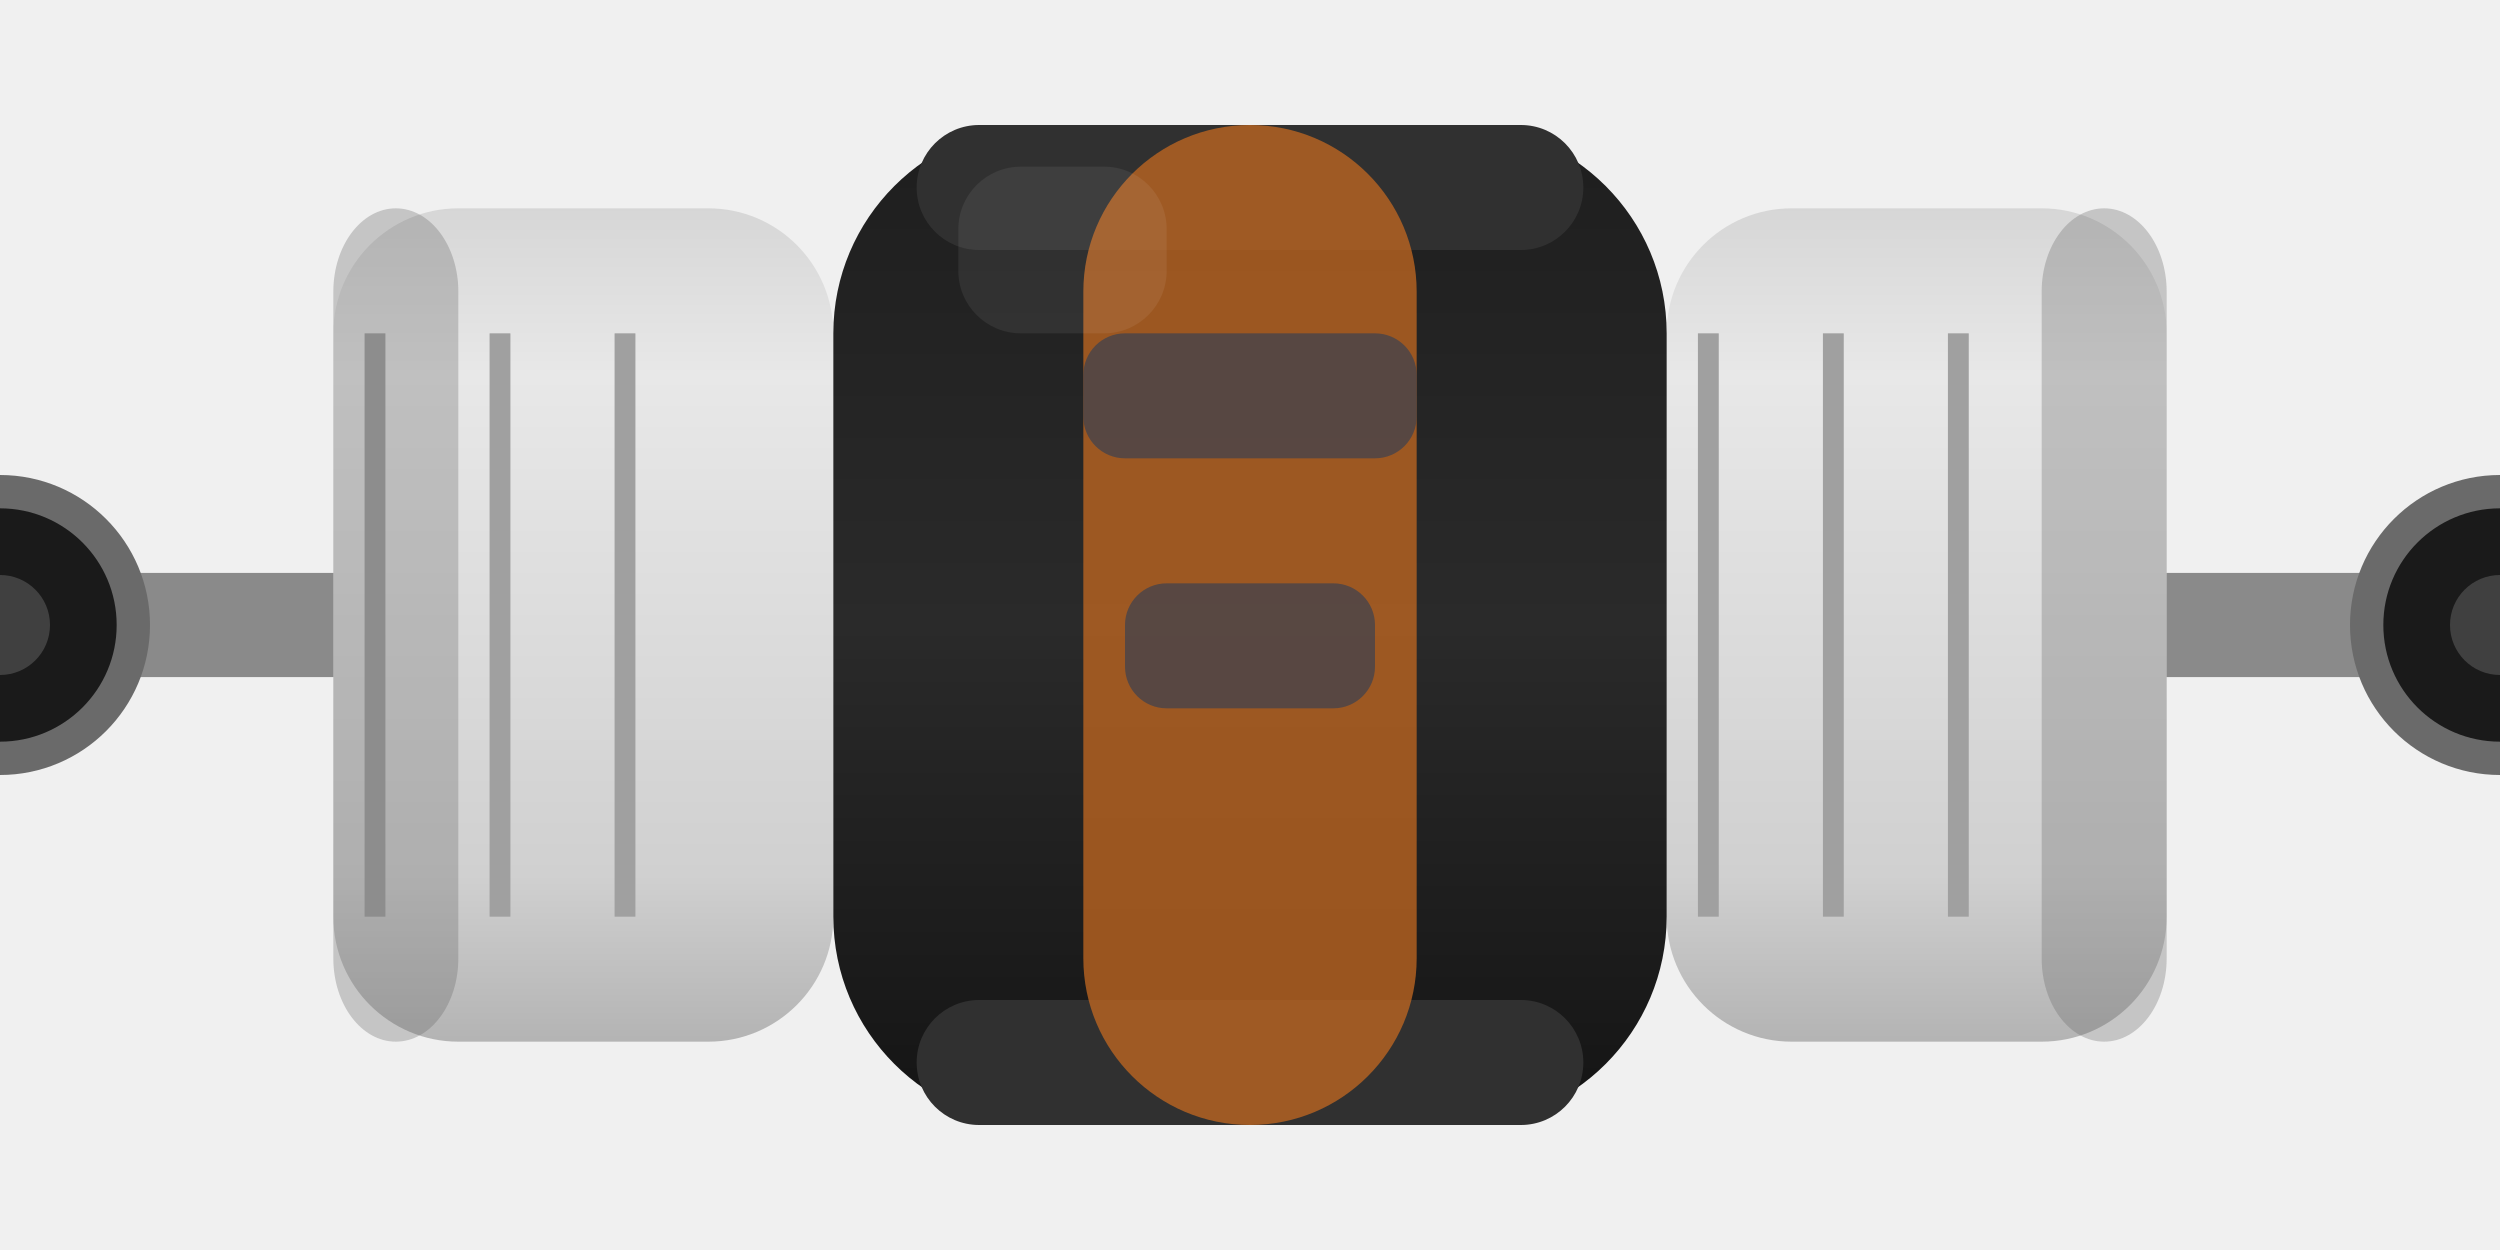
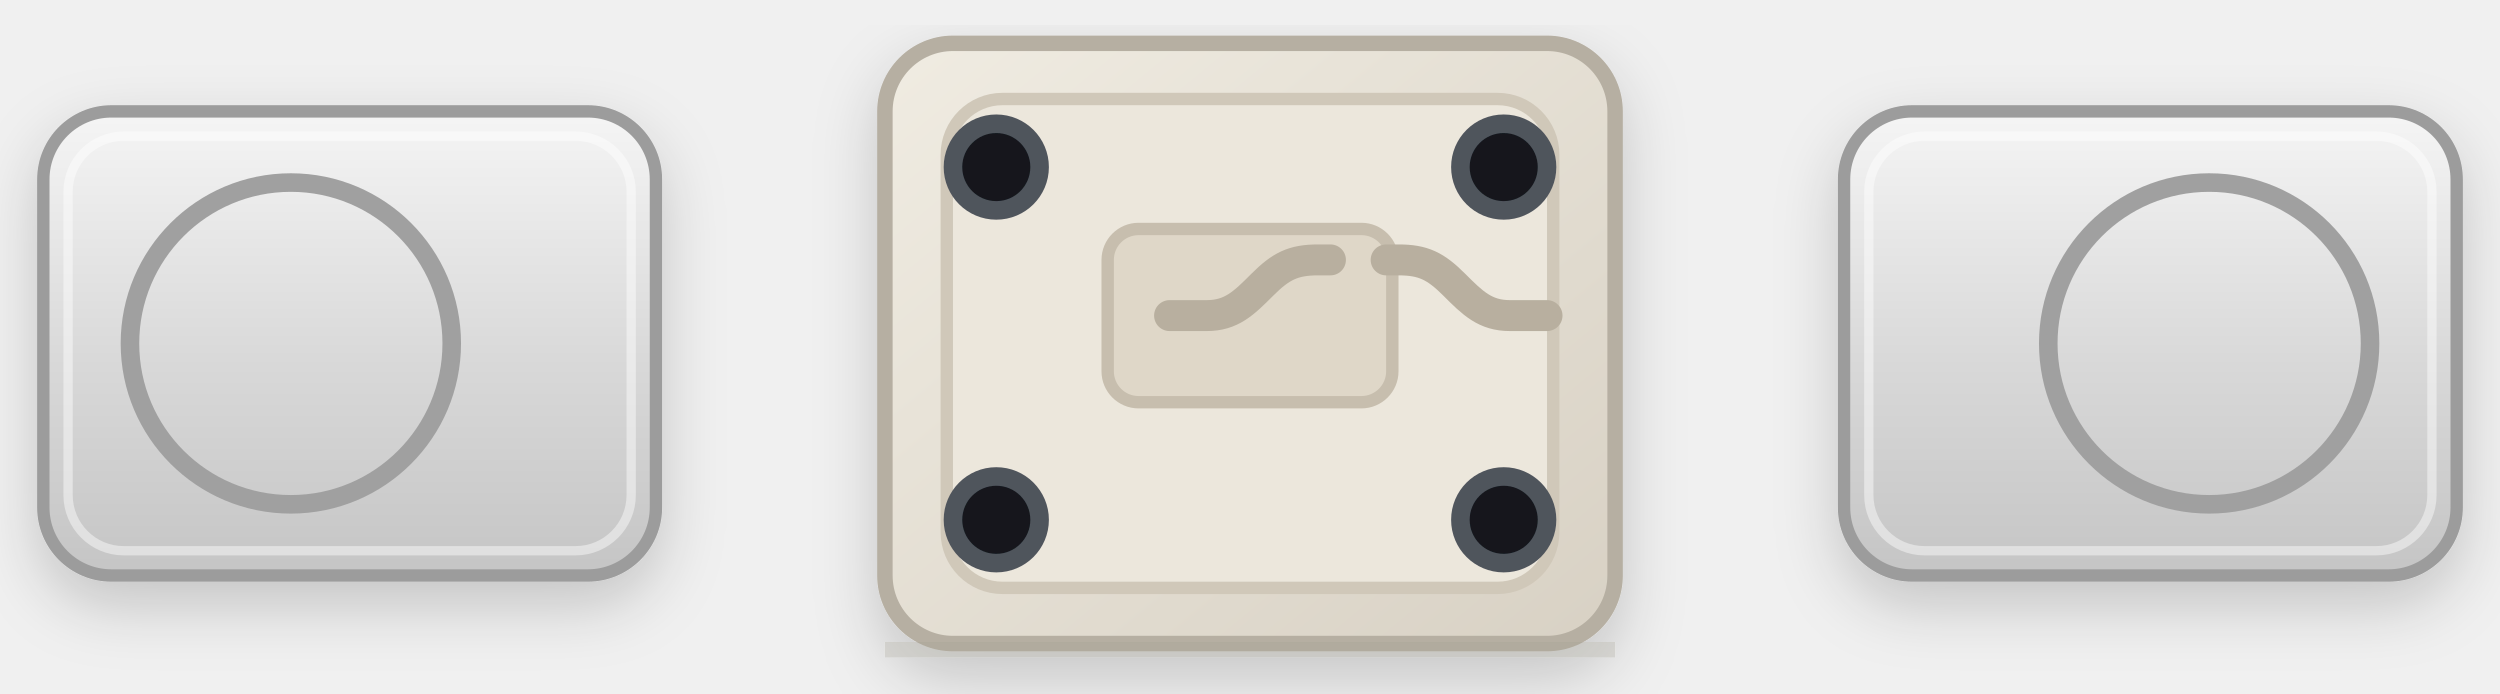
- <svg xmlns="http://www.w3.org/2000/svg" viewBox="-30 -15 60 30">
+ <svg xmlns="http://www.w3.org/2000/svg" width="808" height="224" viewBox="108 394 808 224" role="img" aria-label="class_t_fuse">
  <defs>
-     <linearGradient id="ferrule" x1="0" y1="-15" x2="0" y2="15" gradientUnits="userSpaceOnUse">
-       <stop offset="0%" stop-color="#c0c0c0" />
-       <stop offset="30%" stop-color="#e8e8e8" />
-       <stop offset="70%" stop-color="#d0d0d0" />
-       <stop offset="100%" stop-color="#909090" />
+     <linearGradient id="metal" x1="0" y1="0" x2="0" y2="1">
+       <stop offset="0%" stop-color="#f5f5f5" />
+       <stop offset="55%" stop-color="#d8d8d8" />
+       <stop offset="100%" stop-color="#c5c5c5" />
    </linearGradient>
-     <linearGradient id="barrel" x1="0" y1="-12" x2="0" y2="12" gradientUnits="userSpaceOnUse">
-       <stop offset="0%" stop-color="#1e1e1e" />
-       <stop offset="50%" stop-color="#2a2a2a" />
-       <stop offset="100%" stop-color="#141414" />
+     <linearGradient id="metalDark" x1="0" y1="0" x2="0" y2="1">
+       <stop offset="0%" stop-color="#efefef" />
+       <stop offset="100%" stop-color="#b7b7b7" />
    </linearGradient>
+     <linearGradient id="darkBody" x1="0" y1="0" x2="1" y2="1">
+       <stop offset="0%" stop-color="#4a5059" />
+       <stop offset="45%" stop-color="#2f343b" />
+       <stop offset="100%" stop-color="#171b21" />
+     </linearGradient>
+     <linearGradient id="darkBody2" x1="0" y1="0" x2="1" y2="1">
+       <stop offset="0%" stop-color="#59616c" />
+       <stop offset="100%" stop-color="#1d2229" />
+     </linearGradient>
+     <linearGradient id="creamBody" x1="0" y1="0" x2="1" y2="1">
+       <stop offset="0%" stop-color="#f0ece2" />
+       <stop offset="100%" stop-color="#d8d1c4" />
+     </linearGradient>
+     <linearGradient id="glass" x1="0" y1="0" x2="0" y2="1">
+       <stop offset="0%" stop-color="#cfd3d8" stop-opacity="0.75" />
+       <stop offset="100%" stop-color="#666b72" stop-opacity="0.55" />
+     </linearGradient>
+     <linearGradient id="redGrad" x1="0" y1="0" x2="1" y2="1">
+       <stop offset="0%" stop-color="#ff4b44" />
+       <stop offset="100%" stop-color="#be0f15" />
+     </linearGradient>
+     <linearGradient id="redGrad2" x1="0" y1="0" x2="0" y2="1">
+       <stop offset="0%" stop-color="#f33924" />
+       <stop offset="100%" stop-color="#b9110d" />
+     </linearGradient>
+     <linearGradient id="yellowGrad" x1="0" y1="0" x2="0" y2="1">
+       <stop offset="0%" stop-color="#ffd922" />
+       <stop offset="100%" stop-color="#f2bd00" />
+     </linearGradient>
+     <filter id="shadow" x="-20%" y="-20%" width="140%" height="140%">
+       <feDropShadow dx="0" dy="8" stdDeviation="10" flood-color="#000000" flood-opacity="0.18" />
+     </filter>
  </defs>
-   <line x1="-30" y1="0" x2="-18" y2="0" stroke="#8a8a8a" stroke-width="2.5" />
-   <rect x="-22" y="-10" width="12" height="20" rx="3" fill="url(#ferrule)" />
-   <line x1="-21" y1="-7" x2="-21" y2="7" stroke="#a0a0a0" stroke-width="0.5" />
-   <line x1="-18" y1="-7" x2="-18" y2="7" stroke="#a0a0a0" stroke-width="0.5" />
-   <line x1="-15" y1="-7" x2="-15" y2="7" stroke="#a0a0a0" stroke-width="0.5" />
-   <rect x="-22" y="-10" width="3" height="20" rx="2" fill="#606060" opacity="0.3" />
-   <circle cx="-30" cy="0" r="3.2" fill="#1a1a1a" stroke="#6a6a6a" stroke-width="0.8" />
-   <circle cx="-30" cy="0" r="1.2" fill="#404040" />
-   <line x1="18" y1="0" x2="30" y2="0" stroke="#8a8a8a" stroke-width="2.5" />
-   <rect x="10" y="-10" width="12" height="20" rx="3" fill="url(#ferrule)" />
-   <line x1="11" y1="-7" x2="11" y2="7" stroke="#a0a0a0" stroke-width="0.5" />
-   <line x1="14" y1="-7" x2="14" y2="7" stroke="#a0a0a0" stroke-width="0.5" />
-   <line x1="17" y1="-7" x2="17" y2="7" stroke="#a0a0a0" stroke-width="0.5" />
-   <rect x="19" y="-10" width="3" height="20" rx="2" fill="#606060" opacity="0.3" />
-   <circle cx="30" cy="0" r="3.2" fill="#1a1a1a" stroke="#6a6a6a" stroke-width="0.8" />
-   <circle cx="30" cy="0" r="1.2" fill="#404040" />
-   <rect x="-10" y="-12" width="20" height="24" rx="5" fill="url(#barrel)" />
-   <rect x="-8" y="-12" width="16" height="3" rx="1.5" fill="#303030" />
-   <rect x="-8" y="9" width="16" height="3" rx="1.5" fill="#303030" />
-   <rect x="-4" y="-12" width="8" height="24" rx="4" fill="#c46820" opacity="0.75" />
-   <rect x="-7" y="-11" width="5" height="4" rx="1.5" fill="#ffffff" opacity="0.07" />
-   <rect x="-4" y="-7" width="8" height="3" rx="1" fill="#3a4050" opacity="0.7" />
-   <rect x="-3" y="-1" width="6" height="3" rx="1" fill="#3a4050" opacity="0.7" />
+   <g filter="url(#shadow)">
+     <rect x="122" y="430" width="198" height="150" rx="22" fill="url(#metal)" stroke="#9c9c9c" stroke-width="4" />
+     <circle cx="202" cy="505.0" r="52" fill="none" stroke="#a0a0a0" stroke-width="6" />
+     <rect x="130" y="438" width="182" height="134" rx="18" fill="none" stroke="#ffffff" stroke-opacity="0.45" stroke-width="3" />
+     <rect x="704" y="430" width="198" height="150" rx="22" fill="url(#metal)" stroke="#9c9c9c" stroke-width="4" />
+     <circle cx="822" cy="505.0" r="52" fill="none" stroke="#a0a0a0" stroke-width="6" />
+     <rect x="712" y="438" width="182" height="134" rx="18" fill="none" stroke="#ffffff" stroke-opacity="0.45" stroke-width="3" />
+     <rect x="394" y="408" width="236" height="194" rx="22" fill="url(#creamBody)" stroke="#b6afa2" stroke-width="5" />
+     <rect x="414" y="426" width="196" height="158" rx="18" fill="#ece7dc" stroke="#d0c8b9" stroke-width="4" />
+     <circle cx="430" cy="448" r="14" fill="#13181d" stroke="#4f545c" stroke-width="6" />
+     <circle cx="594" cy="448" r="14" fill="#13181d" stroke="#4f545c" stroke-width="6" />
+     <circle cx="430" cy="562" r="14" fill="#13181d" stroke="#4f545c" stroke-width="6" />
+     <circle cx="594" cy="562" r="14" fill="#13181d" stroke="#4f545c" stroke-width="6" />
+     <rect x="466" y="468" width="92" height="56" rx="10" fill="#dfd7c8" stroke="#c7beae" stroke-width="4" />
+     <path d="M486,496 h12 c8 0 12 -4 18 -10 c6 -6 10 -8 18 -8 h4" stroke="#b8af9f" stroke-width="10" fill="none" stroke-linecap="round" />
+     <path d="M556,478 h4 c8 0 12 2 18 8 c6 6 10 10 18 10 h12" stroke="#b8af9f" stroke-width="10" fill="none" stroke-linecap="round" />
+     <path d="M394,604 h236" stroke="#a5a094" stroke-opacity="0.3" stroke-width="5" />
+   </g>
</svg>
